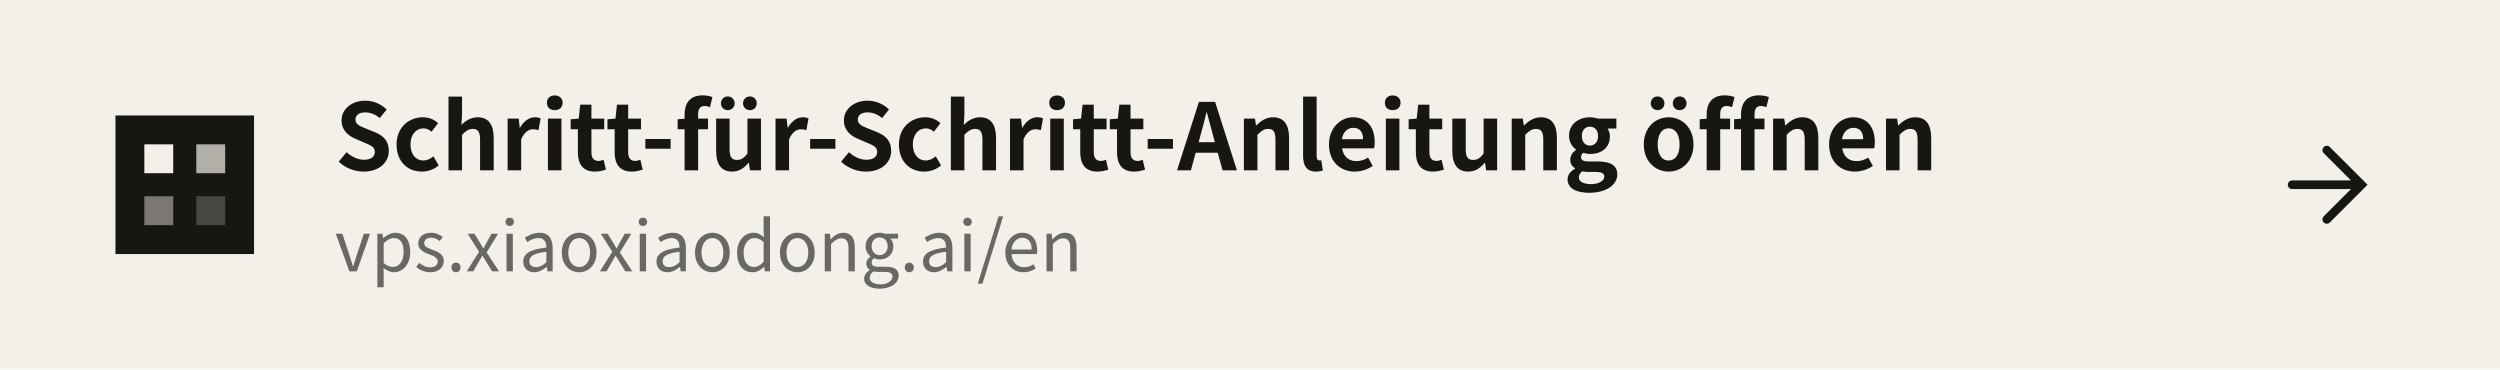
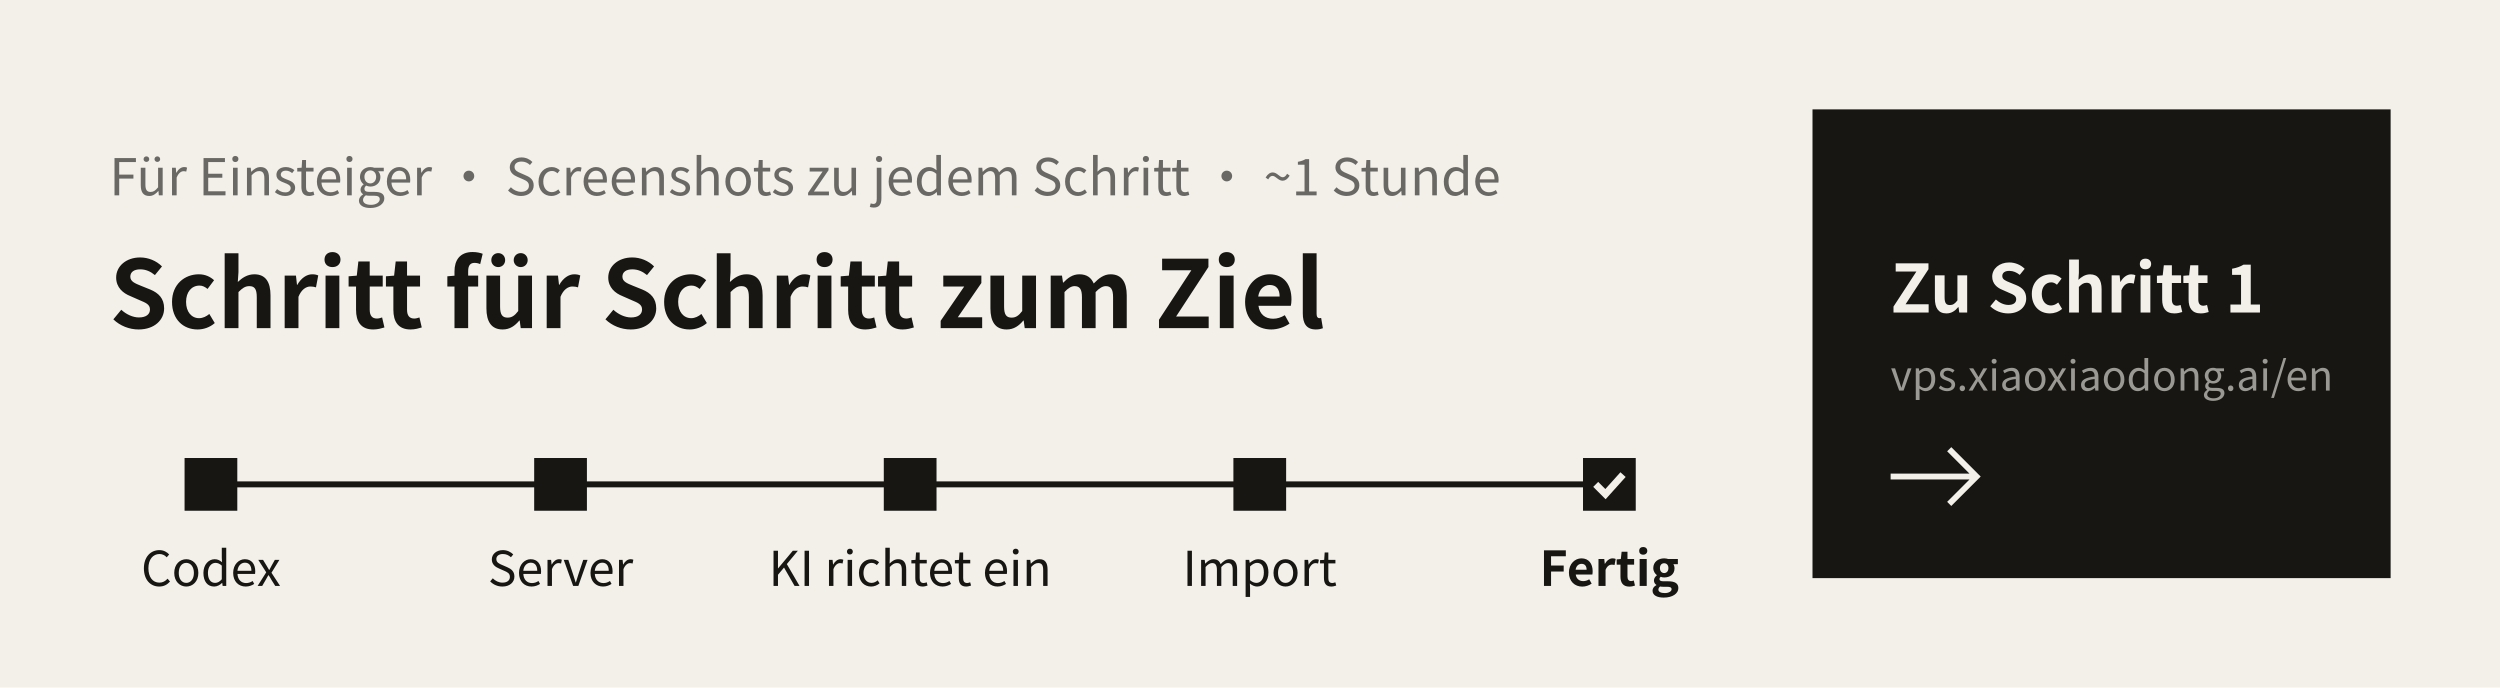
- <svg xmlns="http://www.w3.org/2000/svg" width="433" height="64" viewBox="0 0 433 64" role="img" aria-label="Schritt-für-Schritt-Anleitung öffnen">
-   <rect width="433" height="64" fill="#f3f0ea" />
-   <rect x="20" y="20" width="24" height="24" fill="#171612" />
-   <rect x="25" y="25" width="5" height="5" fill="#f3f0ea" opacity="1" />
-   <rect x="34" y="25" width="5" height="5" fill="#f3f0ea" opacity="0.7" />
-   <rect x="25" y="34" width="5" height="5" fill="#f3f0ea" opacity="0.45" />
-   <rect x="34" y="34" width="5" height="5" fill="#f3f0ea" opacity="0.22" />
-   <text x="58" y="29.5" fill="#171612" font-family="-apple-system,BlinkMacSystemFont,'Segoe UI','PingFang SC','Hiragino Sans','Apple SD Gothic Neo','Malgun Gothic','Microsoft YaHei','Noto Sans CJK SC','Noto Sans Arabic','Noto Sans',Helvetica,Arial,sans-serif" font-size="16" font-weight="600" text-anchor="start">Schritt-für-Schritt-Anleitung öffnen</text>
-   <text x="58" y="47" fill="#171612" fill-opacity=".62" font-family="-apple-system,BlinkMacSystemFont,'Segoe UI','PingFang SC','Hiragino Sans','Apple SD Gothic Neo','Malgun Gothic','Microsoft YaHei','Noto Sans CJK SC','Noto Sans Arabic','Noto Sans',Helvetica,Arial,sans-serif" font-size="12" font-weight="400" text-anchor="start" direction="ltr" unicode-bidi="embed">vps.xiaoxiaodong.ai/en</text>
-   <path d="M397 32.0h12M403 26.0l6 6-6 6" fill="none" stroke="#171612" stroke-width="1.5" stroke-linecap="round" stroke-linejoin="miter" />
+ <svg xmlns="http://www.w3.org/2000/svg" width="640" height="176" viewBox="0 0 640 176" role="img" aria-label="Schritt für Schritt zum Ziel">
+   <style>
+ .track{stroke-dasharray:358;animation:fill 7s linear infinite}
+ @keyframes fill{0%{stroke-dashoffset:358;opacity:1}62%{stroke-dashoffset:0}92%{stroke-dashoffset:0;opacity:1}100%{stroke-dashoffset:0;opacity:0}}
+ .arrow{animation:nudge 1.4s ease-in-out infinite}
+ @keyframes nudge{0%,100%{transform:translateX(0)}50%{transform:translateX(5px)}}
+ .shine{animation:shine 7s ease-in-out infinite}
+ @keyframes shine{0%,62%{transform:translateX(-80px)}76%,100%{transform:translateX(228px)}}
+ .ok{animation:ok 7s ease infinite}
+ @keyframes ok{0%,62%{opacity:0}66%,92%{opacity:1}100%{opacity:0}}
+ .n0{animation:n0 7s steps(1,end) infinite}
+ @keyframes n0{0%{fill-opacity:0}0%{fill-opacity:1}92%{fill-opacity:1}100%{fill-opacity:0}}
+ .l0{animation:l0 7s ease infinite}
+ @keyframes l0{0%{opacity:.4}0%{opacity:.4}3%{opacity:1}92%{opacity:1}100%{opacity:.4}}
+ .n1{animation:n1 7s steps(1,end) infinite}
+ @keyframes n1{0%{fill-opacity:0}15.5%{fill-opacity:1}92%{fill-opacity:1}100%{fill-opacity:0}}
+ .l1{animation:l1 7s ease infinite}
+ @keyframes l1{0%{opacity:.4}15.4%{opacity:.4}18.5%{opacity:1}92%{opacity:1}100%{opacity:.4}}
+ .n2{animation:n2 7s steps(1,end) infinite}
+ @keyframes n2{0%{fill-opacity:0}31%{fill-opacity:1}92%{fill-opacity:1}100%{fill-opacity:0}}
+ .l2{animation:l2 7s ease infinite}
+ @keyframes l2{0%{opacity:.4}30.9%{opacity:.4}34%{opacity:1}92%{opacity:1}100%{opacity:.4}}
+ .n3{animation:n3 7s steps(1,end) infinite}
+ @keyframes n3{0%{fill-opacity:0}46.5%{fill-opacity:1}92%{fill-opacity:1}100%{fill-opacity:0}}
+ .l3{animation:l3 7s ease infinite}
+ @keyframes l3{0%{opacity:.4}46.4%{opacity:.4}49.5%{opacity:1}92%{opacity:1}100%{opacity:.4}}
+ .n4{animation:n4 7s steps(1,end) infinite}
+ @keyframes n4{0%{fill-opacity:0}62%{fill-opacity:1}92%{fill-opacity:1}100%{fill-opacity:0}}
+ .l4{animation:l4 7s ease infinite}
+ @keyframes l4{0%{opacity:.4}61.9%{opacity:.4}65%{opacity:1}92%{opacity:1}100%{opacity:.4}}
+ @media (prefers-reduced-motion:reduce){*{animation:none!important}}
+ </style>
+   <defs>
+     <clipPath id="cc">
+       <rect x="464" y="28" width="148" height="120" />
+     </clipPath>
+     <linearGradient id="sg" x1="0" x2="1">
+       <stop offset="0" stop-color="#f3f0ea" stop-opacity="0" />
+       <stop offset=".5" stop-color="#f3f0ea" stop-opacity=".1" />
+       <stop offset="1" stop-color="#f3f0ea" stop-opacity="0" />
+     </linearGradient>
+   </defs>
+   <rect width="640" height="176" fill="#f3f0ea" />
+   <text x="28" y="50" font-family="-apple-system,BlinkMacSystemFont,'Segoe UI','PingFang SC','Hiragino Sans','Apple SD Gothic Neo','Malgun Gothic','Microsoft YaHei','Noto Sans CJK SC','Noto Sans Arabic','Noto Sans',Helvetica,Arial,sans-serif" font-size="13" font-weight="400" fill="#171612" fill-opacity=".62" text-anchor="start">Für Einsteiger · Screenshots zu jedem Schritt · ~1 Stunde</text>
+   <text x="28" y="84" font-family="-apple-system,BlinkMacSystemFont,'Segoe UI','PingFang SC','Hiragino Sans','Apple SD Gothic Neo','Malgun Gothic','Microsoft YaHei','Noto Sans CJK SC','Noto Sans Arabic','Noto Sans',Helvetica,Arial,sans-serif" font-size="24" font-weight="700" fill="#171612" text-anchor="start">Schritt für Schritt zum Ziel</text>
+   <line x1="54" y1="124" x2="412" y2="124" stroke="#171612" stroke-opacity=".22" stroke-width="1.5" />
+   <line class="track" x1="54" y1="124" x2="412" y2="124" stroke="#171612" stroke-width="1.5" />
+   <rect class="n0" x="48" y="118" width="12" height="12" fill="#171612" stroke="#171612" stroke-width="1.5" />
+   <text x="54" y="150" font-family="-apple-system,BlinkMacSystemFont,'Segoe UI','PingFang SC','Hiragino Sans','Apple SD Gothic Neo','Malgun Gothic','Microsoft YaHei','Noto Sans CJK SC','Noto Sans Arabic','Noto Sans',Helvetica,Arial,sans-serif" font-size="12.3" font-weight="500" class="l0" fill="#171612" text-anchor="middle">Codex</text>
+   <rect class="n1" x="137.5" y="118" width="12" height="12" fill="#171612" stroke="#171612" stroke-width="1.5" />
+   <text x="143.5" y="150" font-family="-apple-system,BlinkMacSystemFont,'Segoe UI','PingFang SC','Hiragino Sans','Apple SD Gothic Neo','Malgun Gothic','Microsoft YaHei','Noto Sans CJK SC','Noto Sans Arabic','Noto Sans',Helvetica,Arial,sans-serif" font-size="12.3" font-weight="500" class="l1" fill="#171612" text-anchor="middle">Server</text>
+   <rect class="n2" x="227" y="118" width="12" height="12" fill="#171612" stroke="#171612" stroke-width="1.5" />
+   <text x="233" y="150" font-family="-apple-system,BlinkMacSystemFont,'Segoe UI','PingFang SC','Hiragino Sans','Apple SD Gothic Neo','Malgun Gothic','Microsoft YaHei','Noto Sans CJK SC','Noto Sans Arabic','Noto Sans',Helvetica,Arial,sans-serif" font-size="12.3" font-weight="500" class="l2" fill="#171612" text-anchor="middle">KI richtet ein</text>
+   <rect class="n3" x="316.5" y="118" width="12" height="12" fill="#171612" stroke="#171612" stroke-width="1.5" />
+   <text x="322.5" y="150" font-family="-apple-system,BlinkMacSystemFont,'Segoe UI','PingFang SC','Hiragino Sans','Apple SD Gothic Neo','Malgun Gothic','Microsoft YaHei','Noto Sans CJK SC','Noto Sans Arabic','Noto Sans',Helvetica,Arial,sans-serif" font-size="12.3" font-weight="500" class="l3" fill="#171612" text-anchor="middle">Import</text>
+   <rect class="n4" x="406" y="118" width="12" height="12" fill="#171612" stroke="#171612" stroke-width="1.5" />
+   <path class="ok" d="M408.5 124l2.5 2.5 4.5-5" fill="none" stroke="#f3f0ea" stroke-width="1.8" stroke-linejoin="miter" />
+   <text x="412" y="150" font-family="-apple-system,BlinkMacSystemFont,'Segoe UI','PingFang SC','Hiragino Sans','Apple SD Gothic Neo','Malgun Gothic','Microsoft YaHei','Noto Sans CJK SC','Noto Sans Arabic','Noto Sans',Helvetica,Arial,sans-serif" font-size="12.3" font-weight="700" class="l4" fill="#171612" text-anchor="middle">Fertig</text>
+   <rect x="464" y="28" width="148" height="120" fill="#171612" />
+   <g clip-path="url(#cc)">
+     <rect class="shine" x="404" y="28" width="60" height="120" fill="url(#sg)" />
+   </g>
+   <text x="484" y="80" font-family="-apple-system,BlinkMacSystemFont,'Segoe UI','PingFang SC','Hiragino Sans','Apple SD Gothic Neo','Malgun Gothic','Microsoft YaHei','Noto Sans CJK SC','Noto Sans Arabic','Noto Sans',Helvetica,Arial,sans-serif" font-size="17" font-weight="700" fill="#f3f0ea" text-anchor="start">Zu Schritt 1</text>
+   <text x="484" y="100" font-family="-apple-system,BlinkMacSystemFont,'Segoe UI','PingFang SC','Hiragino Sans','Apple SD Gothic Neo','Malgun Gothic','Microsoft YaHei','Noto Sans CJK SC','Noto Sans Arabic','Noto Sans',Helvetica,Arial,sans-serif" font-size="10.5" font-weight="400" fill="#f3f0ea" fill-opacity=".6" text-anchor="start" direction="ltr" unicode-bidi="embed">vps.xiaoxiaodong.ai/en</text>
+   <g class="arrow">
+     <path d="M484 122h22M499 115l7 7-7 7" fill="none" stroke="#f3f0ea" stroke-width="1.5" stroke-linejoin="miter" />
+   </g>
</svg>
